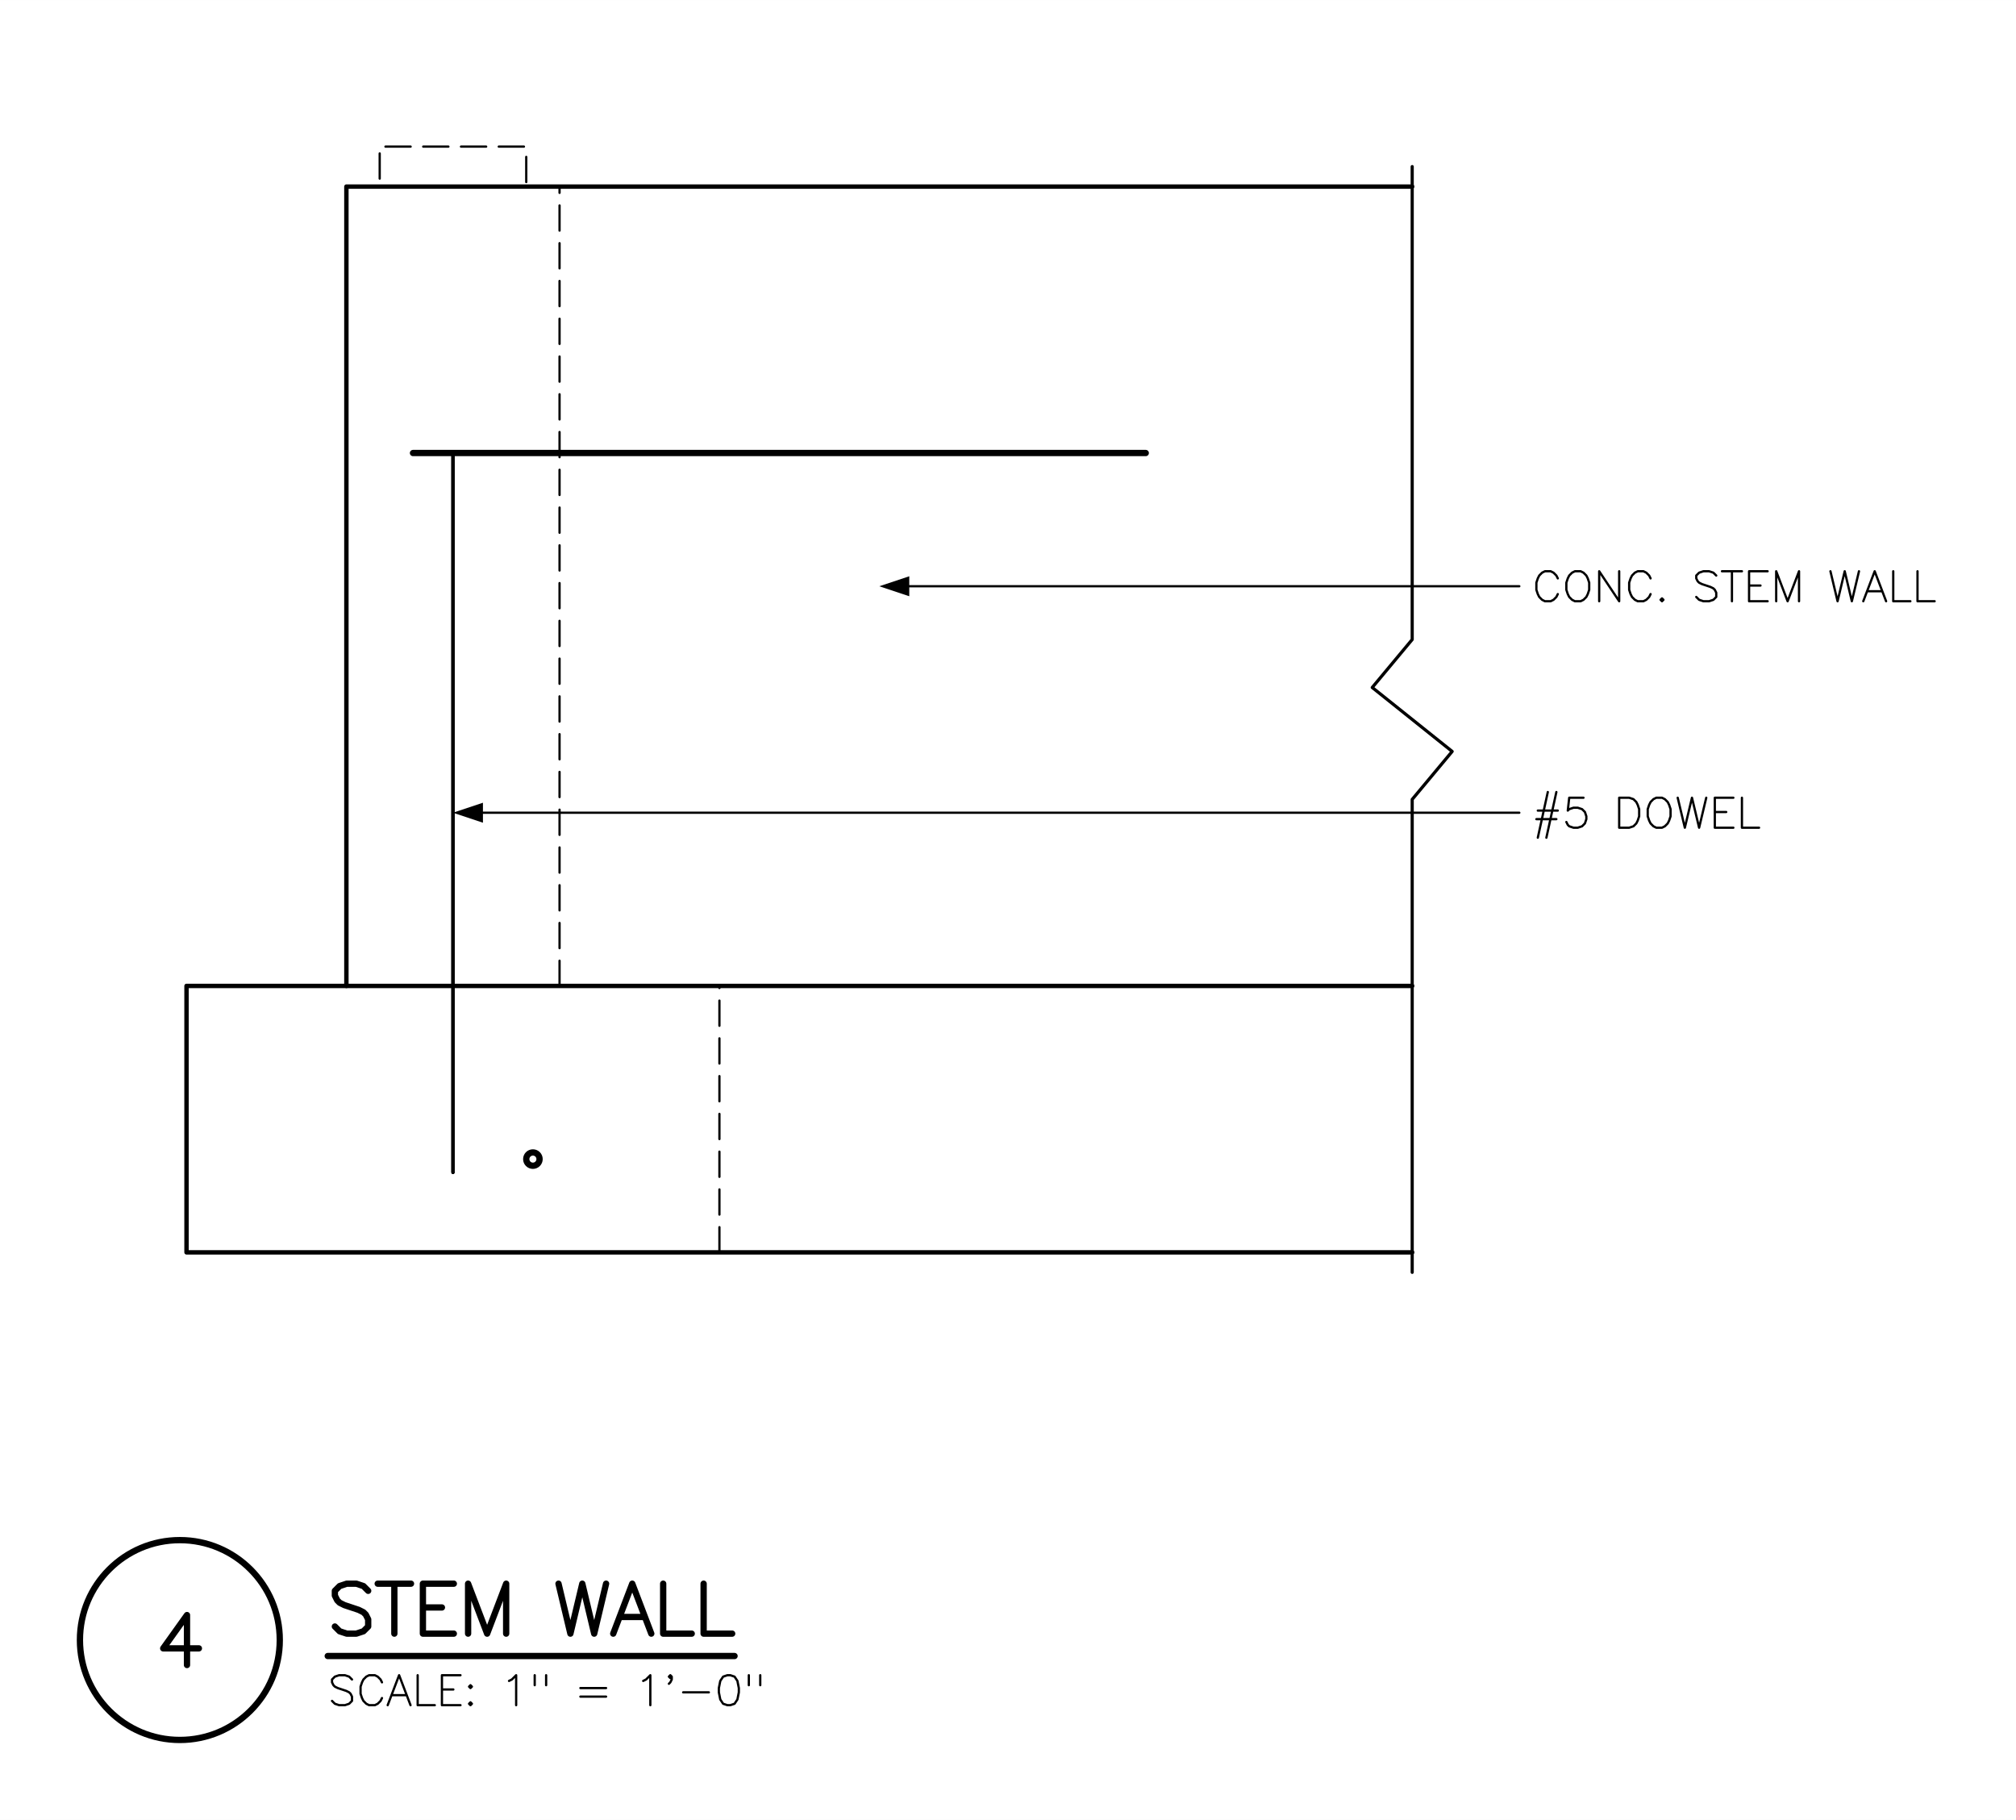
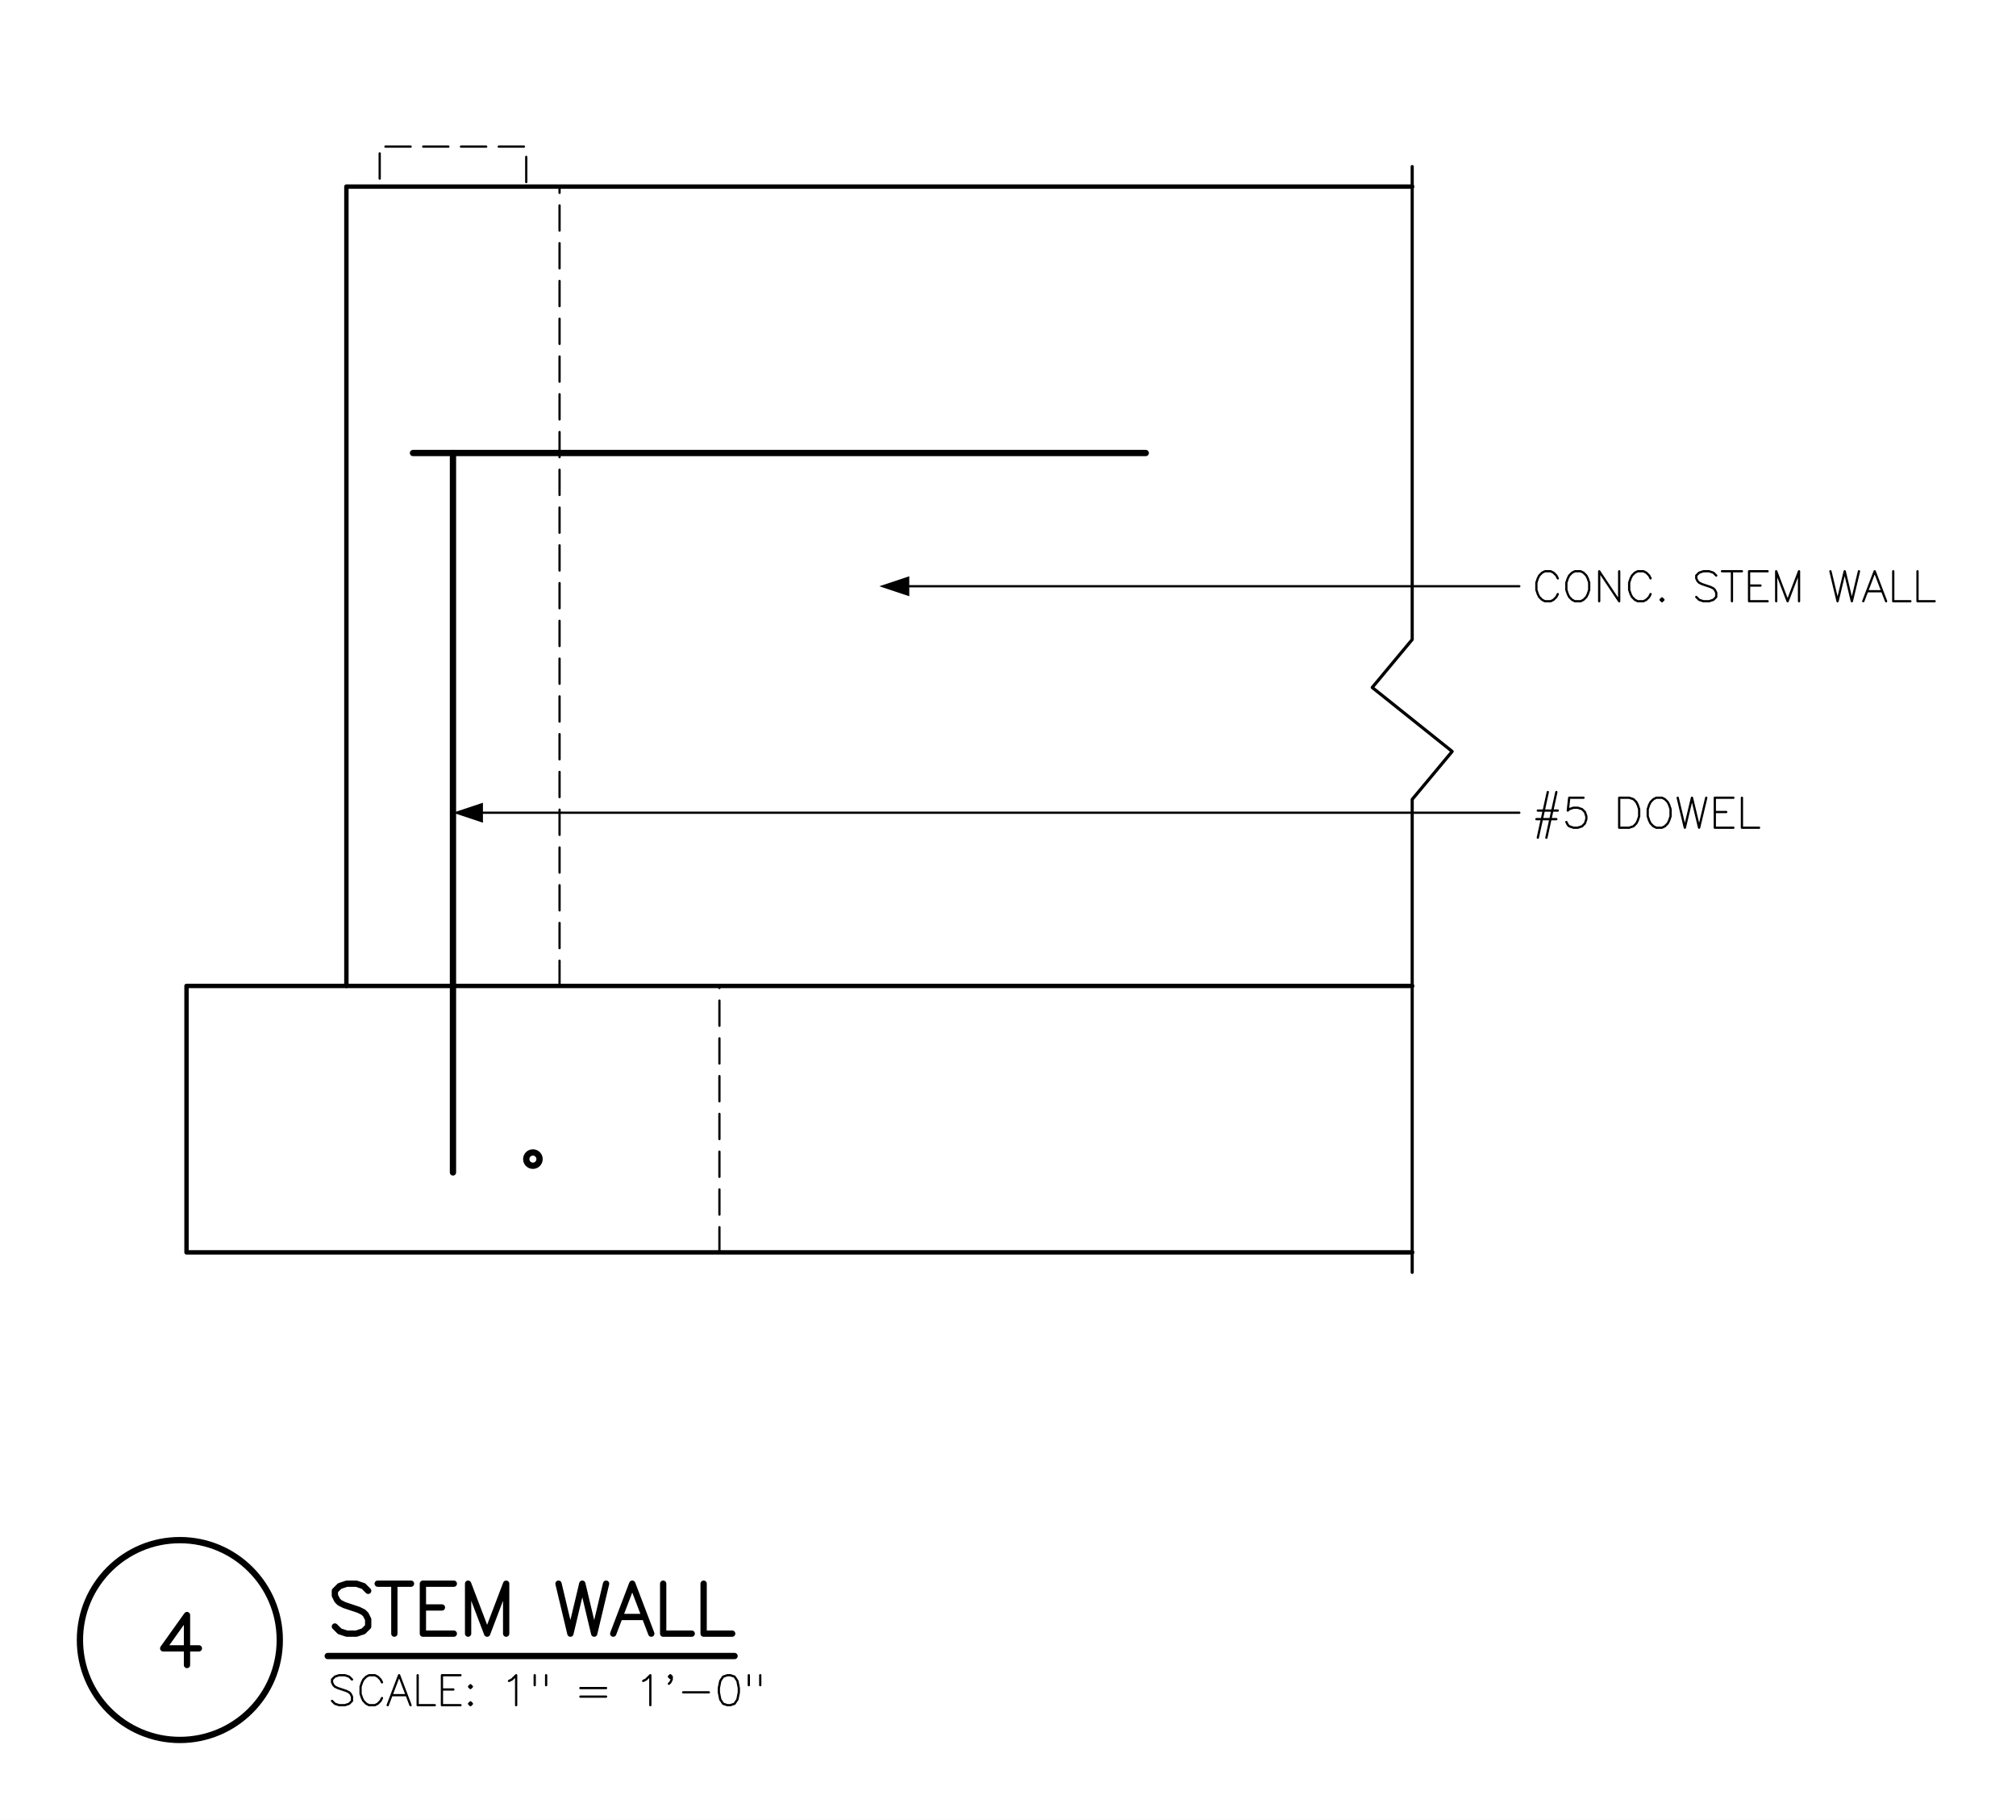
<svg xmlns="http://www.w3.org/2000/svg" width="6.305in" height="5.692in" viewBox="0 0 605.286 546.4">
  <rect width="100%" height="100%" fill="#fff" />
-   <g id="S-DETL-BYND">
-     <g data-src="dowel#0">
-       <path d="M136 352L136 136" fill="none" stroke="#000" stroke-linecap="round" stroke-linejoin="round" stroke-width="0.945" />
-       <path d="M136 352L136 136" fill="none" stroke="#000" stroke-linecap="round" stroke-linejoin="round" stroke-width="0.945" />
-     </g>
-     <g data-src="dowel#1">
-       <path d="M136 352L136 136" fill="none" stroke="#000" stroke-linecap="round" stroke-linejoin="round" stroke-width="0.945" />
-     </g>
-   </g>
  <g id="S-DETL-CUT">
    <g data-src="ftg_x">
      <path d="M424 296L56 296L56 376L424 376" fill="none" stroke="#000" stroke-linecap="round" stroke-linejoin="round" stroke-width="1.323" />
    </g>
    <g data-src="wall_x">
      <path d="M424 56L104 56L104 296" fill="none" stroke="#000" stroke-linecap="round" stroke-linejoin="round" stroke-width="1.323" />
    </g>
  </g>
  <g id="S-DETL-REBR">
+     <g data-src="dowel#0">
+       <path d="M136 352L136 136" fill="none" stroke="#000" stroke-linecap="round" stroke-linejoin="round" stroke-width="1.89" />
+     </g>
    <g data-src="ftg_bar">
      <path d="M162 348A2 2 0 0 1 158 348A2 2 0 0 1 162 348Z" fill="none" stroke="#000" stroke-linecap="round" stroke-linejoin="round" stroke-width="1.89" />
    </g>
    <g data-src="corner_out">
      <path d="M344 136L138 136L136.008 136L134.056 136L132.184 136L130.431 136L128.832 136L127.42 136L126.222 136L125.265 136L124.567 136L124.142 136L124 136" fill="none" stroke="#000" stroke-linecap="round" stroke-linejoin="round" stroke-width="1.89" />
    </g>
  </g>
  <g id="S-DETL-HIDN">
    <g data-src="ftg_z">
      <path d="M216 376L216 296" fill="none" stroke="#000" stroke-linecap="round" stroke-linejoin="round" stroke-width="0.68" stroke-dasharray="7.559 3.78" />
      <path d="M138.5 296L133.5 296" fill="none" stroke="#000" stroke-linecap="round" stroke-linejoin="round" stroke-width="0.68" stroke-dasharray="7.559 3.78" />
    </g>
    <g data-src="wall_z">
      <path d="M133.5 296L138.5 296" fill="none" stroke="#000" stroke-linecap="round" stroke-linejoin="round" stroke-width="0.68" stroke-dasharray="7.559 3.78" />
      <path d="M168 296L168 138L168 134L168 56" fill="none" stroke="#000" stroke-linecap="round" stroke-linejoin="round" stroke-width="0.68" stroke-dasharray="7.559 3.78" />
    </g>
    <g data-src="sill">
      <path d="M114 56L158 56L158 44L114 44L114 56Z" fill="none" stroke="#000" stroke-linecap="round" stroke-linejoin="round" stroke-width="0.68" stroke-dasharray="7.559 3.78" />
    </g>
  </g>
  <g id="S-DETL-BRKL">
    <g data-src="crop">
      <path d="M424 382L424 240L436 225.6L412 206.4L424 192L424 50" fill="none" stroke="#000" stroke-linecap="round" stroke-linejoin="round" stroke-width="0.945" />
    </g>
  </g>
  <g id="S-ANNO-NOTE">
    <g data-src="n1">
      <path d="M467.714 173.643L467.286 172.786L466.429 171.929L465.571 171.5L463.857 171.5L463 171.929L462.143 172.786L461.714 173.643L461.286 174.929L461.286 177.071L461.714 178.357L462.143 179.214L463 180.071L463.857 180.5L465.571 180.5L466.429 180.071L467.286 179.214L467.714 178.357M472.857 171.5L472 171.929L471.143 172.786L470.714 173.643L470.286 174.929L470.286 177.071L470.714 178.357L471.143 179.214L472 180.071L472.857 180.5L474.571 180.5L475.429 180.071L476.286 179.214L476.714 178.357L477.143 177.071L477.143 174.929L476.714 173.643L476.286 172.786L475.429 171.929L474.571 171.5L472.857 171.5M480.143 171.5L480.143 180.5M480.143 171.5L486.143 180.5M486.143 171.5L486.143 180.5M495.571 173.643L495.143 172.786L494.286 171.929L493.429 171.5L491.714 171.5L490.857 171.929L490 172.786L489.571 173.643L489.143 174.929L489.143 177.071L489.571 178.357L490 179.214L490.857 180.071L491.714 180.5L493.429 180.5L494.286 180.071L495.143 179.214L495.571 178.357M499 179.643L498.571 180.071L499 180.5L499.429 180.071L499 179.643M515.286 172.786L514.429 171.929L513.143 171.5L511.429 171.5L510.143 171.929L509.286 172.786L509.286 173.643L509.714 174.5L510.143 174.929L511 175.357L513.571 176.214L514.429 176.643L514.857 177.071L515.286 177.929L515.286 179.214L514.429 180.071L513.143 180.5L511.429 180.5L510.143 180.071L509.286 179.214M520 171.5L520 180.5M517 171.5L523 171.5M525.143 171.5L525.143 180.5M525.143 171.5L530.714 171.5M525.143 175.786L528.571 175.786M525.143 180.5L530.714 180.5M533.286 171.5L533.286 180.5M533.286 171.5L536.714 180.5M540.143 171.5L536.714 180.5M540.143 171.5L540.143 180.5M549.571 171.5L551.714 180.5M553.857 171.5L551.714 180.5M553.857 171.5L556 180.5M558.143 171.5L556 180.5M562.857 171.5L559.429 180.5M562.857 171.5L566.286 180.5M560.714 177.5L565 177.5M568.429 171.5L568.429 180.5M568.429 180.5L573.571 180.5M575.714 171.5L575.714 180.5M575.714 180.5L580.857 180.5" fill="none" stroke="#000" stroke-linecap="round" stroke-linejoin="round" stroke-width="0.68" />
      <path d="M456.16 176L444.16 176L273 176" fill="none" stroke="#000" stroke-linecap="round" stroke-linejoin="round" stroke-width="0.68" />
      <path d="M264 176L273 179L273 173L264 176Z" fill="#000" fill-rule="evenodd" stroke="none" />
    </g>
    <g data-src="n2">
      <path d="M464.714 237.786L461.714 251.5M467.286 237.786L464.286 251.5M461.714 243.357L467.714 243.357M461.286 245.929L467.286 245.929M475.429 239.5L471.143 239.5L470.714 243.357L471.143 242.929L472.429 242.5L473.714 242.5L475 242.929L475.857 243.786L476.286 245.071L476.286 245.929L475.857 247.214L475 248.071L473.714 248.5L472.429 248.5L471.143 248.071L470.714 247.643L470.286 246.786M486.143 239.5L486.143 248.5M486.143 239.5L489.143 239.5L490.429 239.929L491.286 240.786L491.714 241.643L492.143 242.929L492.143 245.071L491.714 246.357L491.286 247.214L490.429 248.071L489.143 248.5L486.143 248.5M497.286 239.5L496.429 239.929L495.571 240.786L495.143 241.643L494.714 242.929L494.714 245.071L495.143 246.357L495.571 247.214L496.429 248.071L497.286 248.5L499 248.5L499.857 248.071L500.714 247.214L501.143 246.357L501.571 245.071L501.571 242.929L501.143 241.643L500.714 240.786L499.857 239.929L499 239.5L497.286 239.5M503.714 239.5L505.857 248.5M508 239.5L505.857 248.5M508 239.5L510.143 248.5M512.286 239.5L510.143 248.5M514.857 239.5L514.857 248.5M514.857 239.5L520.429 239.5M514.857 243.786L518.286 243.786M514.857 248.5L520.429 248.5M523 239.5L523 248.5M523 248.5L528.143 248.5" fill="none" stroke="#000" stroke-linecap="round" stroke-linejoin="round" stroke-width="0.68" />
      <path d="M456.16 244L444.16 244L145 244" fill="none" stroke="#000" stroke-linecap="round" stroke-linejoin="round" stroke-width="0.68" />
      <path d="M136 244L145 247L145 241L136 244Z" fill="#000" fill-rule="evenodd" stroke="none" />
    </g>
  </g>
  <g id="S-ANNO-TTLB">
    <g data-src="title:E">
      <path d="M24 492.4A30 30 0 0 1 84 492.4A30 30 0 0 1 24 492.4Z" fill="none" stroke="#000" stroke-linecap="round" stroke-linejoin="round" stroke-width="1.89" />
      <path d="M56.143 484.9L49 494.9L59.714 494.9M56.143 484.9L56.143 499.9" fill="none" stroke="#000" stroke-linecap="round" stroke-linejoin="round" stroke-width="1.89" />
      <path d="M110.543 477.623L109.114 476.194L106.971 475.48L104.114 475.48L101.971 476.194L100.543 477.623L100.543 479.051L101.257 480.48L101.971 481.194L103.4 481.909L107.686 483.337L109.114 484.051L109.829 484.766L110.543 486.194L110.543 488.337L109.114 489.766L106.971 490.48L104.114 490.48L101.971 489.766L100.543 488.337M118.4 475.48L118.4 490.48M113.4 475.48L123.4 475.48M126.971 475.48L126.971 490.48M126.971 475.48L136.257 475.48M126.971 482.623L132.686 482.623M126.971 490.48L136.257 490.48M140.543 475.48L140.543 490.48M140.543 475.48L146.257 490.48M151.971 475.48L146.257 490.48M151.971 475.48L151.971 490.48M167.686 475.48L171.257 490.48M174.829 475.48L171.257 490.48M174.829 475.48L178.4 490.48M181.971 475.48L178.4 490.48M189.829 475.48L184.114 490.48M189.829 475.48L195.543 490.48M186.257 485.48L193.4 485.48M199.114 475.48L199.114 490.48M199.114 490.48L207.686 490.48M211.257 475.48L211.257 490.48M211.257 490.48L219.829 490.48" fill="none" stroke="#000" stroke-linecap="round" stroke-linejoin="round" stroke-width="1.89" />
      <path d="M98.4 497.2L220.543 497.2" fill="none" stroke="#000" stroke-linecap="round" stroke-linejoin="round" stroke-width="1.89" />
      <path d="M105.686 504.246L104.829 503.389L103.543 502.96L101.829 502.96L100.543 503.389L99.686 504.246L99.686 505.103L100.114 505.96L100.543 506.389L101.4 506.817L103.971 507.674L104.829 508.103L105.257 508.531L105.686 509.389L105.686 510.674L104.829 511.531L103.543 511.96L101.829 511.96L100.543 511.531L99.686 510.674M114.686 505.103L114.257 504.246L113.4 503.389L112.543 502.96L110.829 502.96L109.971 503.389L109.114 504.246L108.686 505.103L108.257 506.389L108.257 508.531L108.686 509.817L109.114 510.674L109.971 511.531L110.829 511.96L112.543 511.96L113.4 511.531L114.257 510.674L114.686 509.817M119.829 502.96L116.4 511.96M119.829 502.96L123.257 511.96M117.686 508.96L121.971 508.96M125.4 502.96L125.4 511.96M125.4 511.96L130.543 511.96M132.686 502.96L132.686 511.96M132.686 502.96L138.257 502.96M132.686 507.246L136.114 507.246M132.686 511.96L138.257 511.96M141.257 505.96L140.829 506.389L141.257 506.817L141.686 506.389L141.257 505.96M141.257 511.103L140.829 511.531L141.257 511.96L141.686 511.531L141.257 511.103M152.829 504.674L153.686 504.246L154.971 502.96L154.971 511.96M160.543 502.96L160.543 505.96M163.971 502.96L163.971 505.96M174.257 506.817L181.971 506.817M174.257 509.389L181.971 509.389M193.114 504.674L193.971 504.246L195.257 502.96L195.257 511.96M201.257 503.817L200.829 503.389L201.257 502.96L201.686 503.389L201.686 504.246L201.257 505.103L200.829 505.531M205.114 508.103L212.829 508.103M218.4 502.96L217.114 503.389L216.257 504.674L215.829 506.817L215.829 508.103L216.257 510.246L217.114 511.531L218.4 511.96L219.257 511.96L220.543 511.531L221.4 510.246L221.829 508.103L221.829 506.817L221.4 504.674L220.543 503.389L219.257 502.96L218.4 502.96M224.829 502.96L224.829 505.96M228.257 502.96L228.257 505.96" fill="none" stroke="#000" stroke-linecap="round" stroke-linejoin="round" stroke-width="0.68" />
    </g>
  </g>
</svg>
